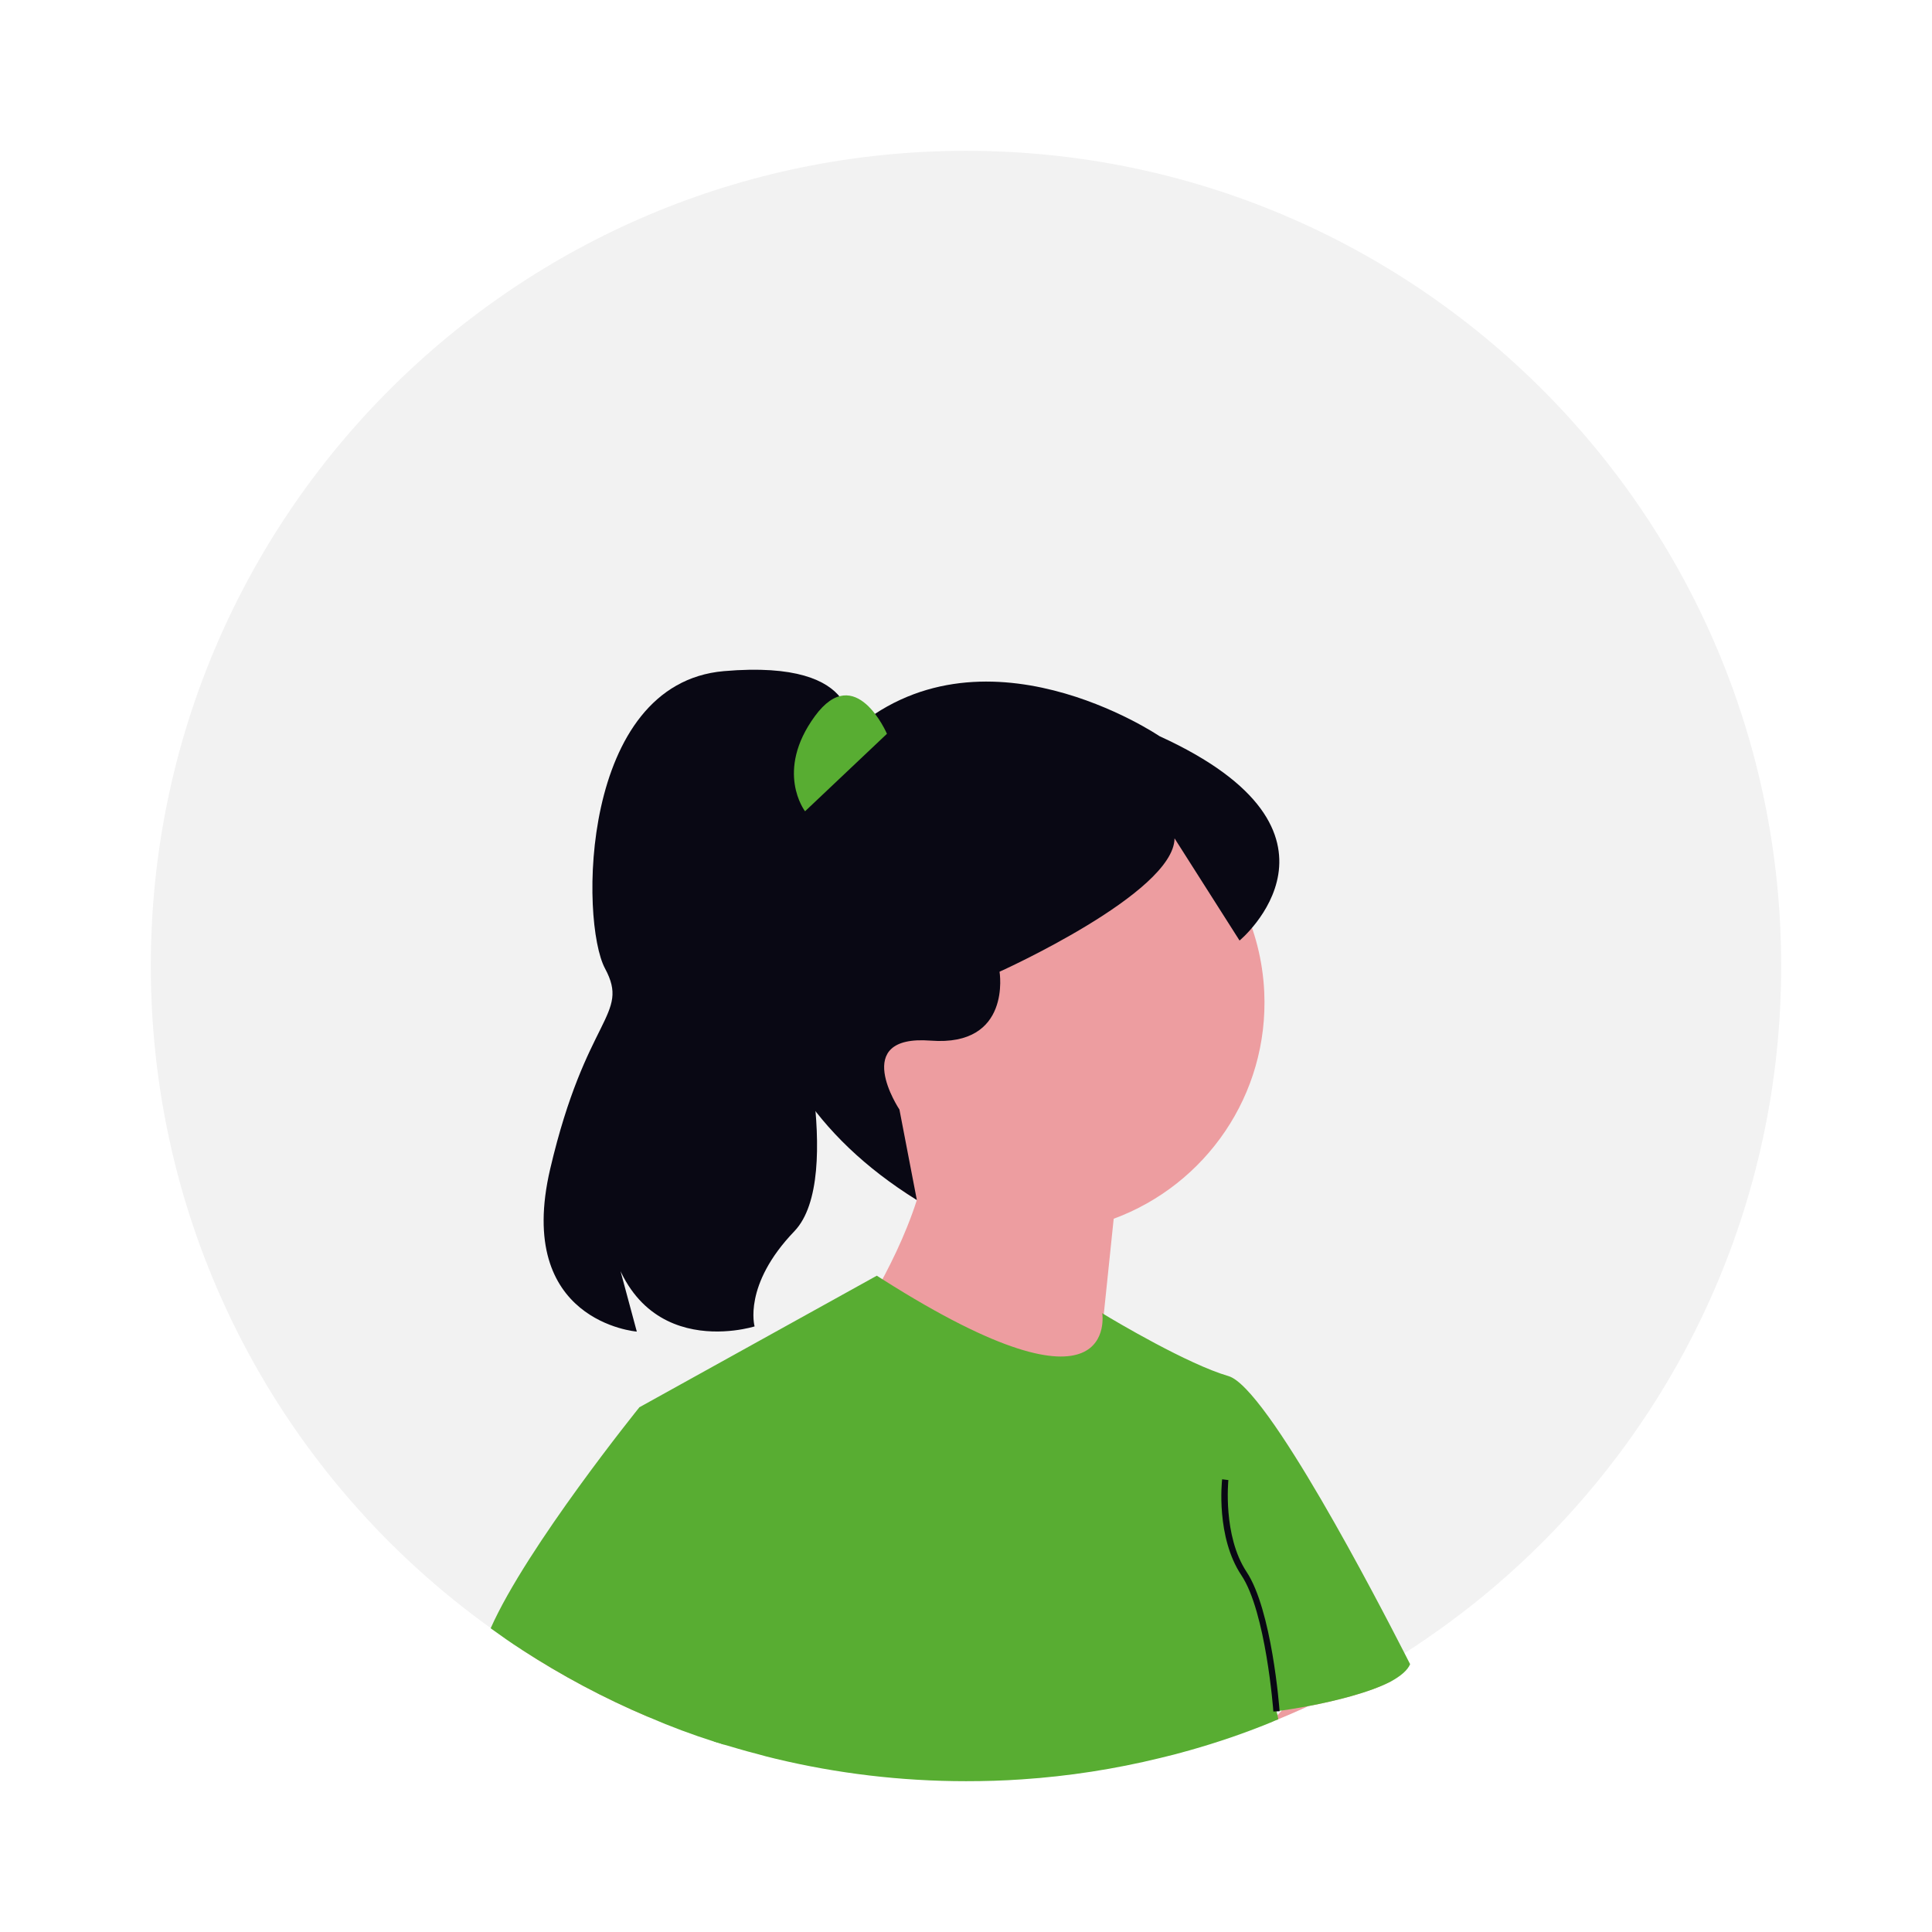
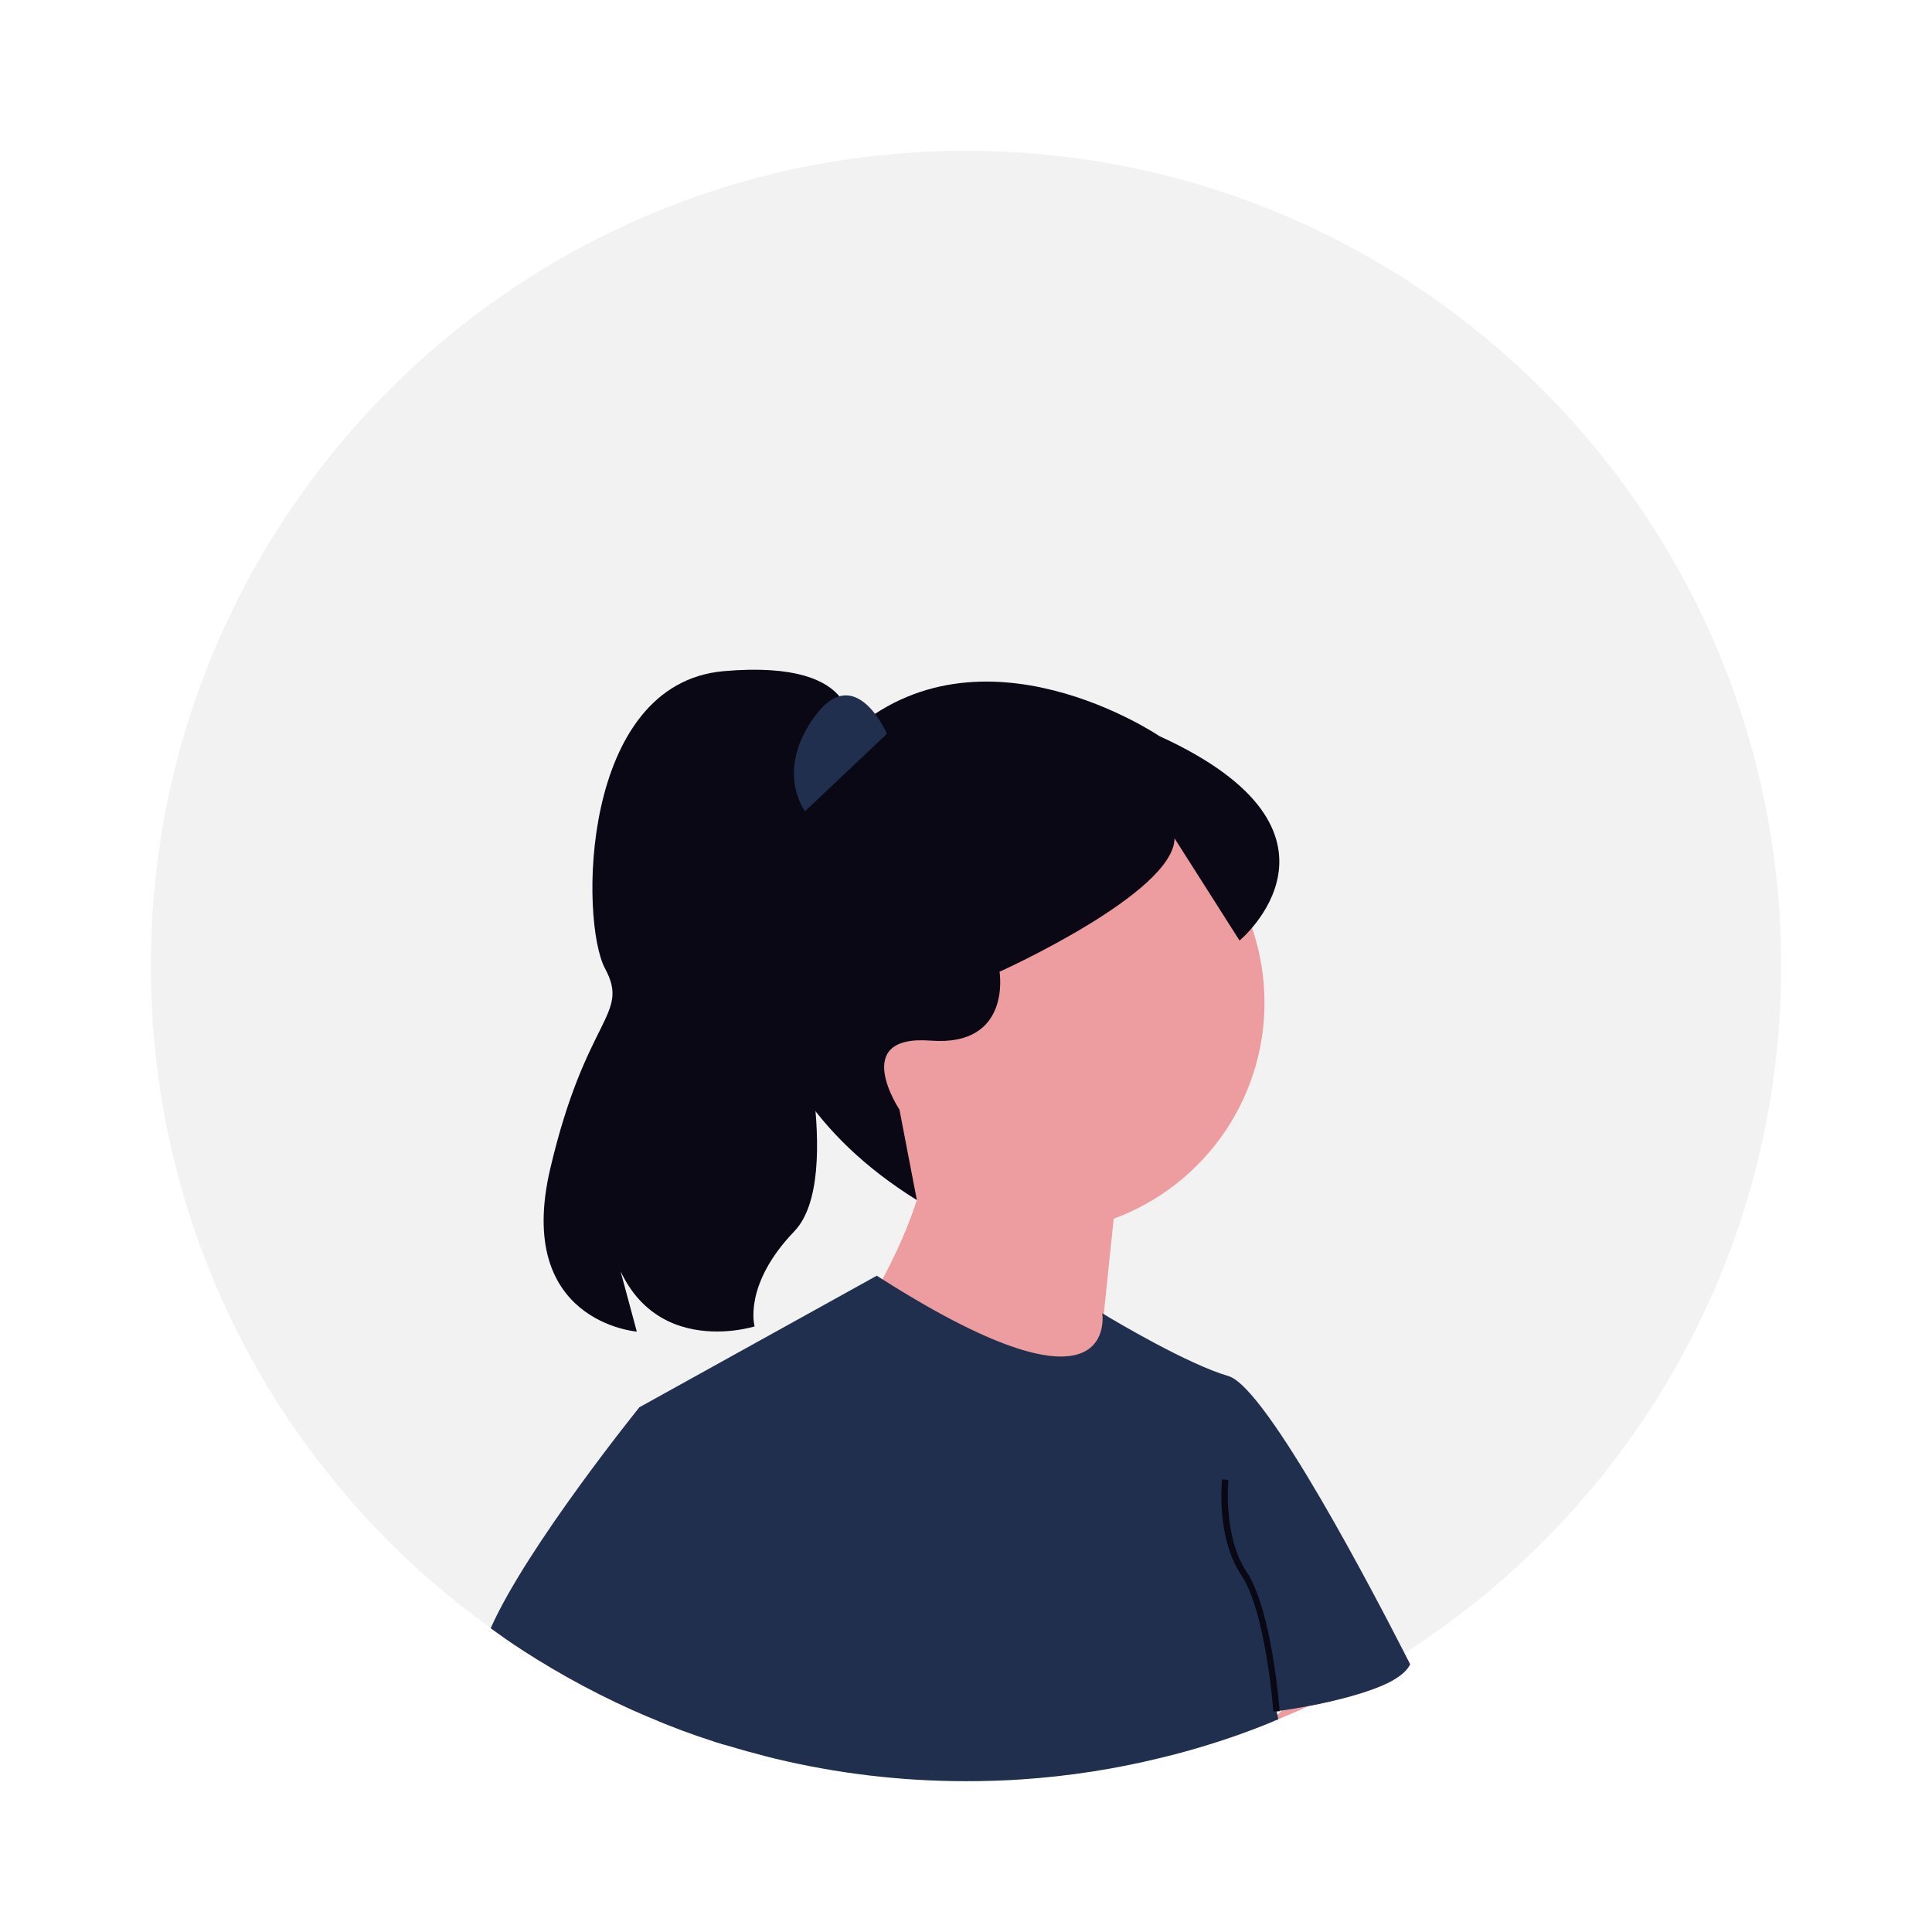
<svg xmlns="http://www.w3.org/2000/svg" version="1.1" id="Calque_1" x="0px" y="0px" viewBox="0 0 743 743" style="enable-background:new 0 0 743 743;" xml:space="preserve">
  <style type="text/css">
	.st0{fill:#F2F2F2;}
	.st1{fill:#090814;}
	.st2{fill:#ED9DA0;}
- 	.st3{fill:#58AD32;}
+ 	.st3{fill:#202F4E;}
</style>
  <path class="st0" d="M685,371.5c0,91.5-39.2,173.8-101.7,231.1c-10.9,10-22.6,19.3-34.9,27.7c-2.7,1.9-5.5,3.7-8.3,5.5  c-2.6,1.7-5.3,3.3-7.9,4.9c-2.1,1.3-4.3,2.5-6.4,3.7c-7.3,4.2-14.8,8-22.5,11.6l0,0c-0.9,0.4-1.7,0.8-2.6,1.2  c-0.5,0.2-1.1,0.5-1.6,0.7c-2.5,1.1-5,2.2-7.5,3.2c-1,0.4-2.1,0.8-3.1,1.3c-10,4.1-20.3,7.6-30.9,10.6c-3.8,1.1-7.7,2.1-11.5,3  c-17.2,4.2-35,7-53.1,8.2c-7.1,0.5-14.3,0.7-21.5,0.7c-25.2,0-49.7-3-73.1-8.6c-2.5-0.6-4.9-1.2-7.3-1.9c-2.4-0.6-4.9-1.3-7.3-2  c-1.8-0.5-3.6-1.1-5.5-1.6c-1.2-0.4-2.4-0.8-3.6-1.1c-8.5-2.7-16.8-5.8-24.9-9.3c-0.2-0.1-0.3-0.1-0.5-0.2  c-17-7.2-33.3-15.9-48.7-25.9l0,0c-4.1-2.6-8-5.4-11.9-8.2C109.5,569.3,58,476.4,58,371.5C58,198.4,198.4,58,371.5,58  S685,198.4,685,371.5z" />
  <path class="st1" d="M305.2,380.2c0,0,20.1,72.6,0.3,93.3c-19.9,20.7-15.3,36.6-15.3,36.6s-50.2,16-57.5-43.3l12.2,45.3  c0,0-47.1-3.7-33.3-62.6c13.8-58.9,30.8-58.9,21.1-77c-9.7-18-9.7-109.6,45.7-114.4c55.4-4.8,48.2,24.1,48.2,24.1L305.2,380.2  L305.2,380.2z" />
  <path class="st2" d="M534.9,646.6c-8.4,4.4-21.8,7.6-31.7,9.5l0,0c-0.9,0.4-1.7,0.8-2.6,1.2c-0.5,0.2-1.1,0.5-1.6,0.7  c-2.5,1.1-5,2.2-7.5,3.2c-1,0.4-2.1,0.8-3.1,1.3l2.8-2.8l1.8-1.9l31.7-32.2c0,0,3,5.8,7.4,15.2C533.1,642.5,534,644.5,534.9,646.6z" />
  <path class="st2" d="M309.6,389.7c-2.3-48.8,35.4-90.1,84.2-92.4s90.1,35.4,92.4,84.2c1.8,39.6-22.6,74.2-57.9,87.2l-11.8,113.6  l-90.4-68.5c0,0,17.7-24.8,26.5-52.3C328.1,446.8,311.1,420.5,309.6,389.7L309.6,389.7z" />
  <path class="st3" d="M542.3,640c-1,2.4-3.7,4.6-7.3,6.6c-8.4,4.4-21.8,7.6-31.7,9.5l0,0c-4.3,0.8-8,1.4-10.2,1.7  c-0.4,0.1-0.7,0.1-1,0.1c-0.6,0.1-1,0.1-1.1,0.2h-0.1c0.1,0.5,0.3,1,0.4,1.5s0.2,1,0.3,1.6c-1,0.4-2.1,0.8-3.1,1.3  c-10,4.1-20.3,7.6-30.9,10.6c-3.8,1.1-7.7,2.1-11.5,3c-17.2,4.2-35,7-53.1,8.2c-7.1,0.5-14.3,0.7-21.5,0.7c-25.2,0-49.7-3-73.1-8.6  c-2.5-0.6-4.9-1.2-7.3-1.9c-2.4-0.6-4.9-1.3-7.3-2c-1.8-0.5-3.6-1.1-5.5-1.6c-1.2-0.4-2.4-0.8-3.6-1.1l-28.8-128.6l91.3-50.6  c0.7,0.5,1.5,0.9,2.2,1.4c91.6,58.1,84.5,13,84.5,13s0.2,0.1,0.6,0.4c4.4,2.7,32.4,19.3,47.9,23.8c14.9,4.2,57.7,87,67.8,106.7  C541.5,638.5,542.3,640,542.3,640z" />
  <path class="st1" d="M489.7,658.2c0-0.4-2.9-38.4-12.3-52.4c-9.8-14.7-7.5-36-7.4-36.9l2.4,0.3c0,0.2-2.2,21.4,7,35.3  c9.7,14.6,12.6,52,12.7,53.6L489.7,658.2z" />
  <path class="st1" d="M445.9,283.1c0,0-68.7-46.6-119.3-0.9s-54,129.8,26,179.3l-6.7-34.8c0,0-19.3-28.9,12-26.5s26.5-26.5,26.5-26.5  s67.1-30.2,67.3-51.3l25,39.3C476.7,361.8,526.7,320,445.9,283.1L445.9,283.1z" />
  <path class="st3" d="M341.1,282.2c0,0-12.1-28.1-27.7-6.8s-3.8,36.6-3.8,36.6L341.1,282.2z" />
  <path class="st2" d="M249.3,660.3c-17-7.2-33.3-15.9-48.7-25.9l0,0c3.3-5.6,5.3-8.8,5.3-8.8L249.3,660.3z" />
  <path class="st3" d="M305.5,617.7l-27.2,53.2c-1.2-0.4-2.4-0.8-3.6-1.1c-8.5-2.7-16.8-5.8-24.9-9.3c-0.2-0.1-0.3-0.1-0.5-0.2  c-17-7.2-33.3-15.9-48.7-25.9l0,0c-4.1-2.6-8-5.4-11.9-8.2c13.9-31.4,57.2-85,57.2-85l25.3,1.2L305.5,617.7z" />
</svg>
